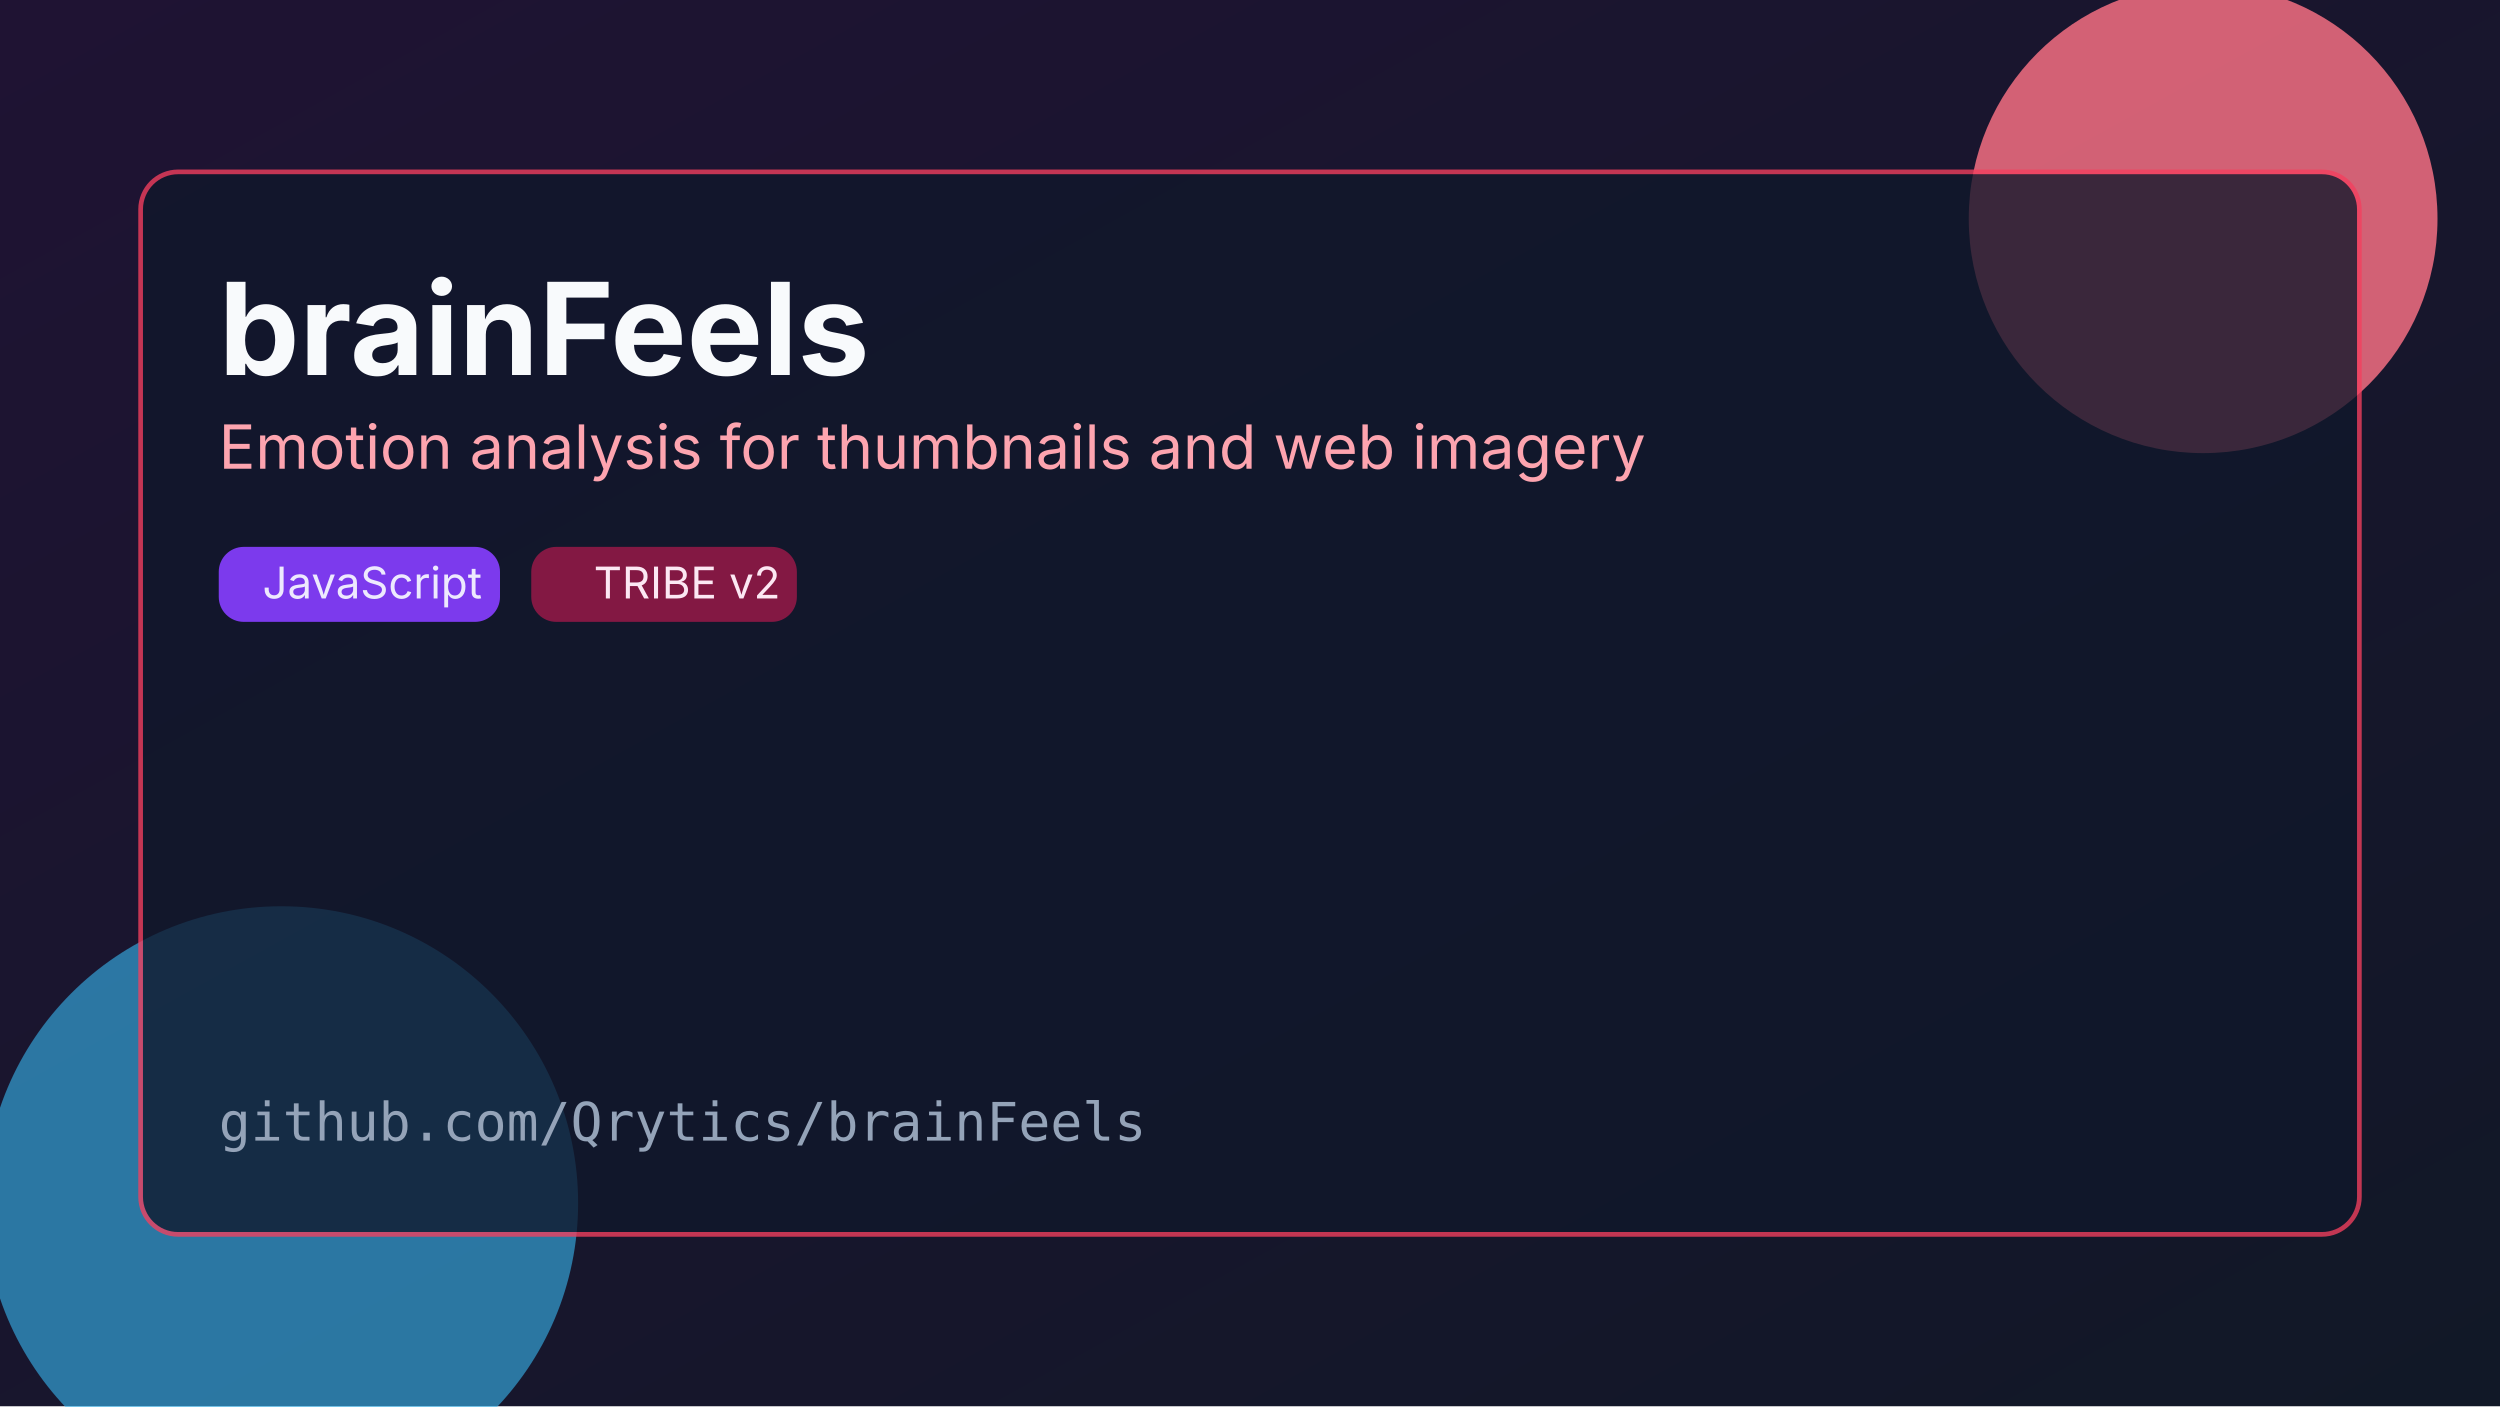
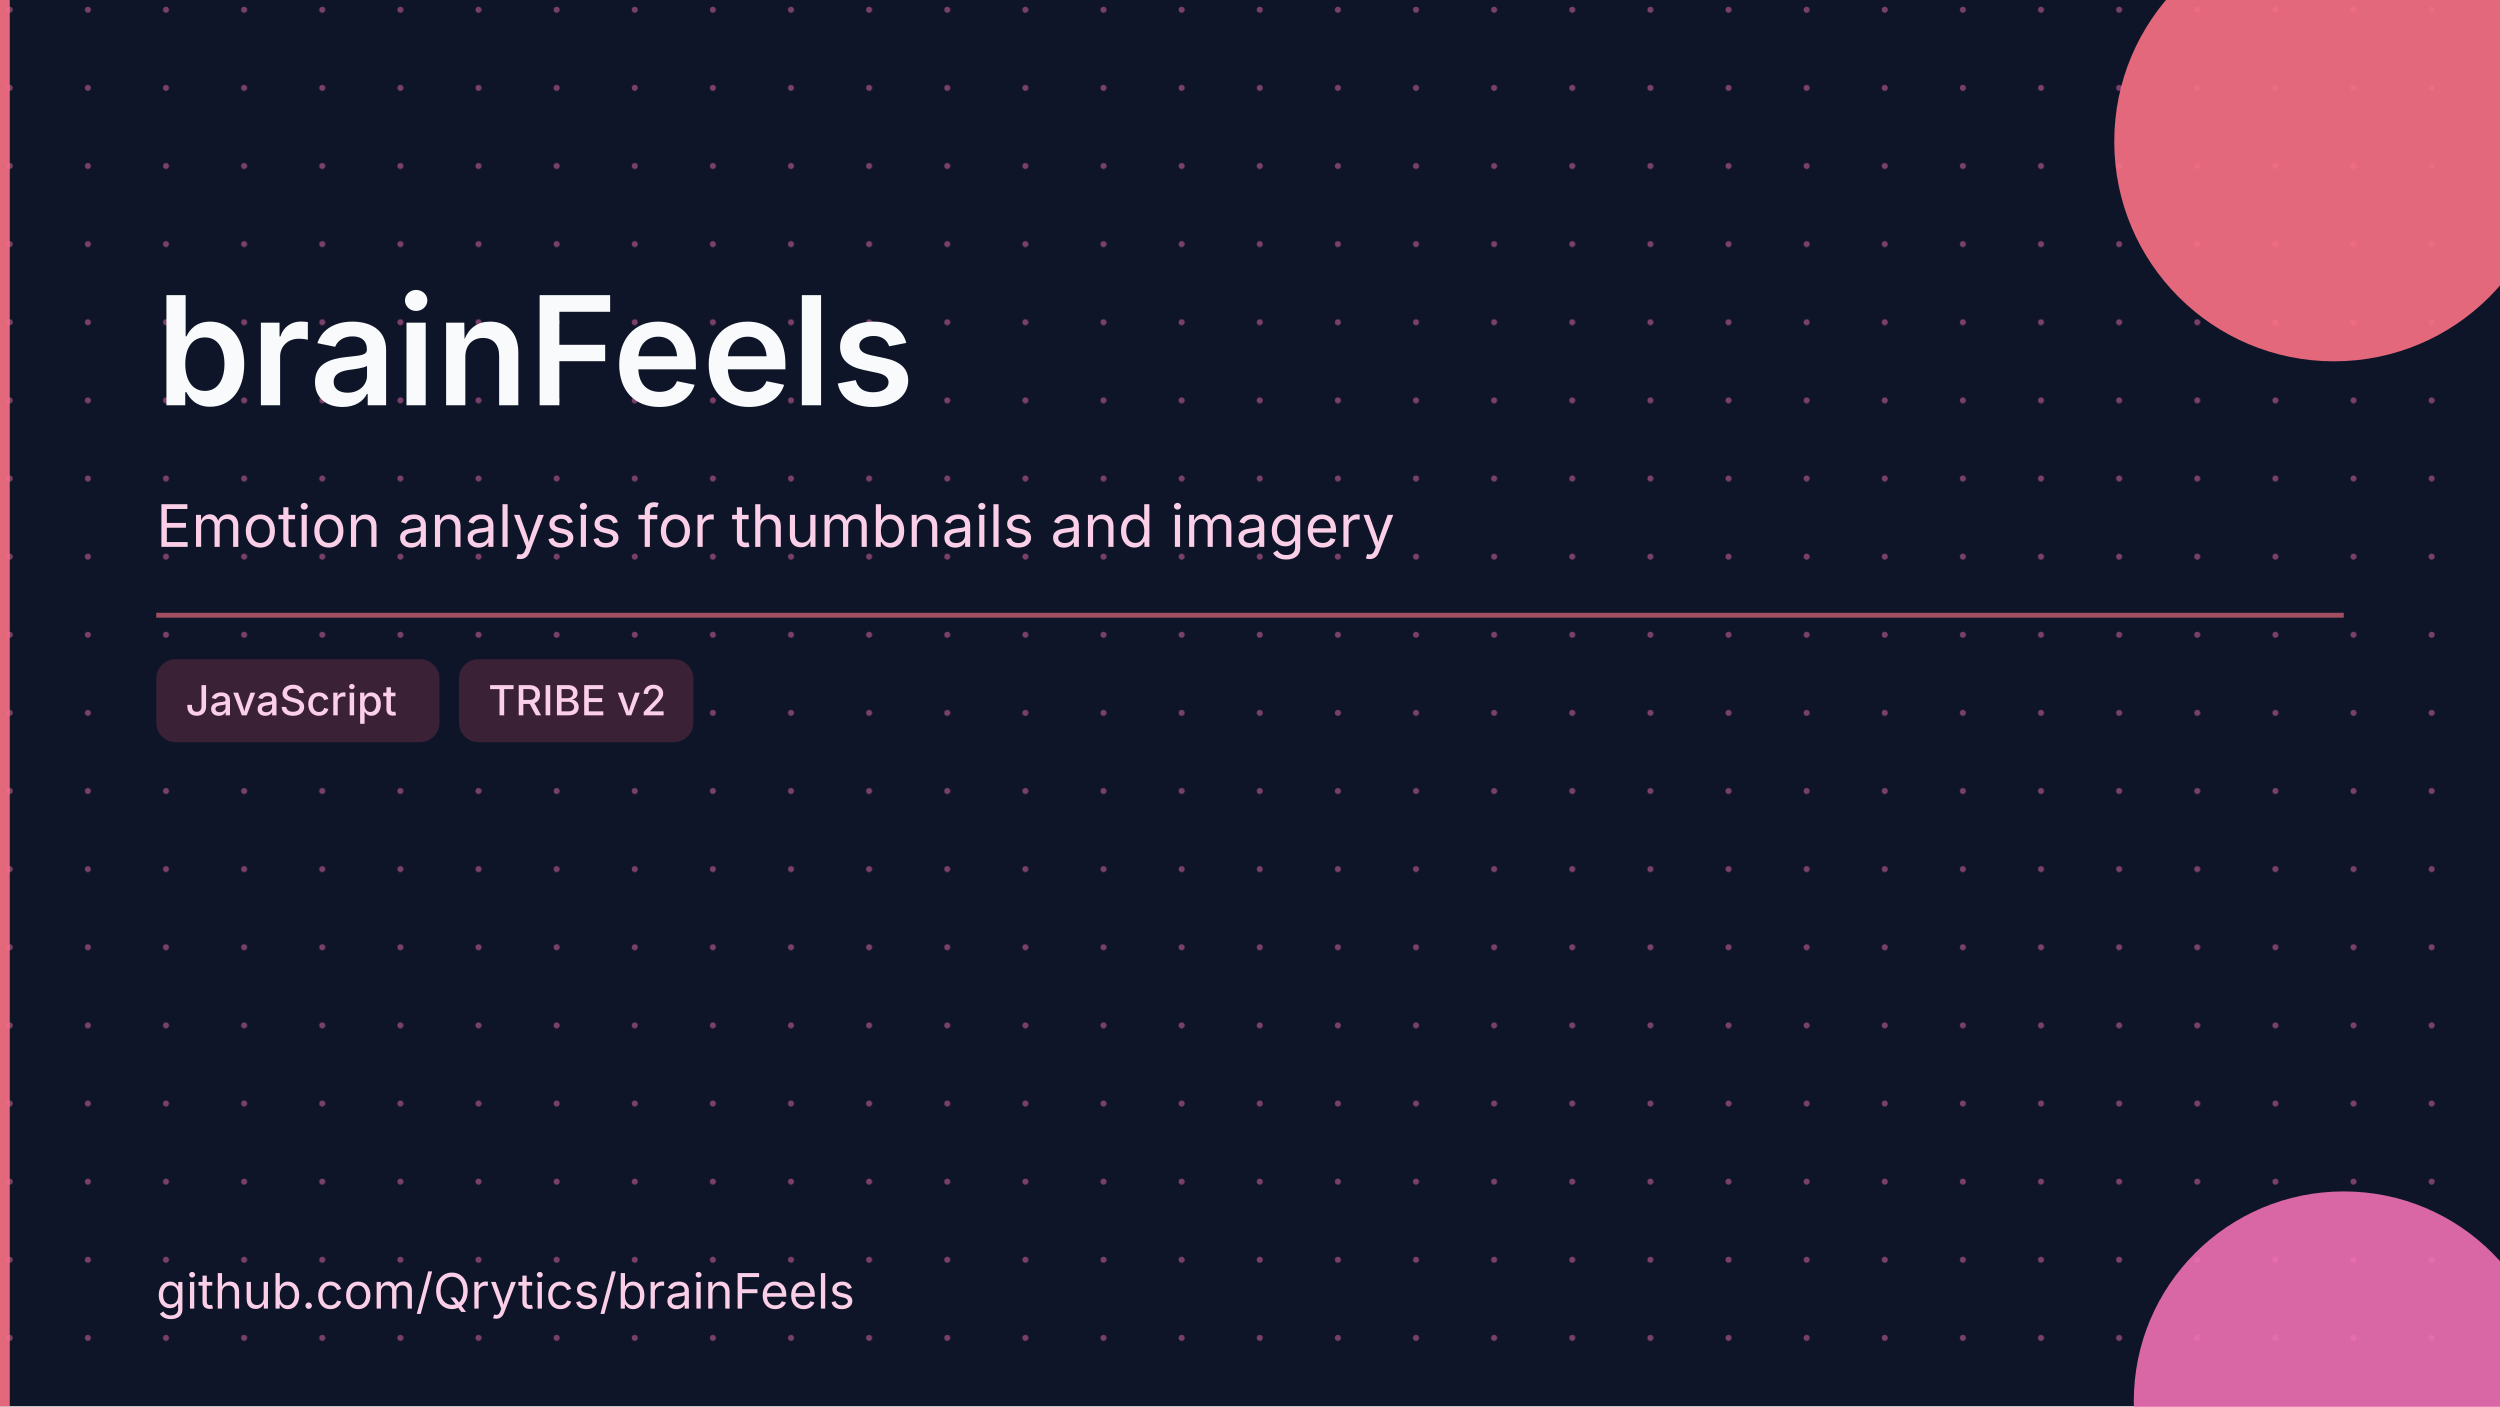
- <svg xmlns="http://www.w3.org/2000/svg" width="1600" height="900" viewBox="0 0 1600 900">
+ <svg xmlns="http://www.w3.org/2000/svg" width="1024" height="576" viewBox="0 0 1024 576">
  <defs>
-     <linearGradient id="bg" x1="0" y1="0" x2="1" y2="1">
-       <stop offset="0%" stop-color="#1f1333" />
-       <stop offset="100%" stop-color="#111827" />
-     </linearGradient>
+     <pattern id="dotGrid" width="32" height="32" patternUnits="userSpaceOnUse">
+       <circle cx="4" cy="4" r="1.25" fill="#f472b6" opacity="0.46" />
+     </pattern>
  </defs>
-   <rect width="1600" height="900" fill="url(#bg)" />
-   <circle cx="1410" cy="140" r="150" fill="#fb7185" opacity="0.82" />
-   <circle cx="180" cy="770" r="190" fill="#38bdf8" opacity="0.58" />
-   <rect x="90" y="110" width="1420" height="680" rx="24" fill="#0f172a" opacity="0.78" stroke="#f43f5e" stroke-width="3" />
-   <text x="140" y="240" fill="#f8fafc" font-size="82" font-family="Inter,Segoe UI,Arial,sans-serif" font-weight="700">brainFeels</text>
-   <text x="140" y="300" fill="#fda4af" font-size="39" font-family="Inter,Segoe UI,Arial,sans-serif">Emotion analysis for thumbnails and web imagery</text>
-   <rect x="140" y="350" width="180" height="48" rx="16" fill="#7c3aed" />
-   <text x="168" y="383" fill="#ede9fe" font-size="28" font-family="Inter,Segoe UI,Arial,sans-serif">JavaScript</text>
-   <rect x="340" y="350" width="170" height="48" rx="16" fill="#831843" />
-   <text x="380" y="383" fill="#fce7f3" font-size="28" font-family="Inter,Segoe UI,Arial,sans-serif">TRIBE v2</text>
-   <text x="140" y="730" fill="#94a3b8" font-size="34" font-family="JetBrains Mono,Consolas,monospace">github.com/Qrytics/brainFeels</text>
+   <rect width="1024" height="576" fill="#0f1528" />
+   <rect width="1024" height="576" fill="url(#dotGrid)" />
+   <rect x="0" y="0" width="4" height="576" fill="#fb7185" opacity="0.9" />
+   <circle cx="956" cy="58" r="90" fill="#fb7185" opacity="0.9" />
+   <circle cx="960" cy="574" r="86" fill="#f472b6" opacity="0.88" />
+   <text x="64" y="166" fill="#f8fafc" font-size="62" font-family="Inter,Segoe UI,Arial,sans-serif" font-weight="600">brainFeels</text>
+   <text x="64" y="224" fill="#fbcfe8" font-size="24" font-family="Inter,Segoe UI,Arial,sans-serif" font-weight="400">Emotion analysis for thumbnails and imagery</text>
+   <line x1="64" y1="252" x2="960" y2="252" stroke="#fb7185" stroke-width="2" opacity="0.62" />
+   <rect x="64" y="270" width="116" height="34" rx="8" fill="#3a2136" />
+   <text x="76" y="293" fill="#fbcfe8" font-size="17" font-family="Inter,Segoe UI,Arial,sans-serif" font-weight="500">JavaScript</text>
+   <rect x="188" y="270" width="96" height="34" rx="8" fill="#3a2136" />
+   <text x="200" y="293" fill="#fbcfe8" font-size="17" font-family="Inter,Segoe UI,Arial,sans-serif" font-weight="500">TRIBE v2</text>
+   <text x="64" y="536" fill="#fbcfe8" font-size="20" font-family="Inter,Segoe UI,Arial,sans-serif" font-weight="400">github.com/Qrytics/brainFeels</text>
</svg>
